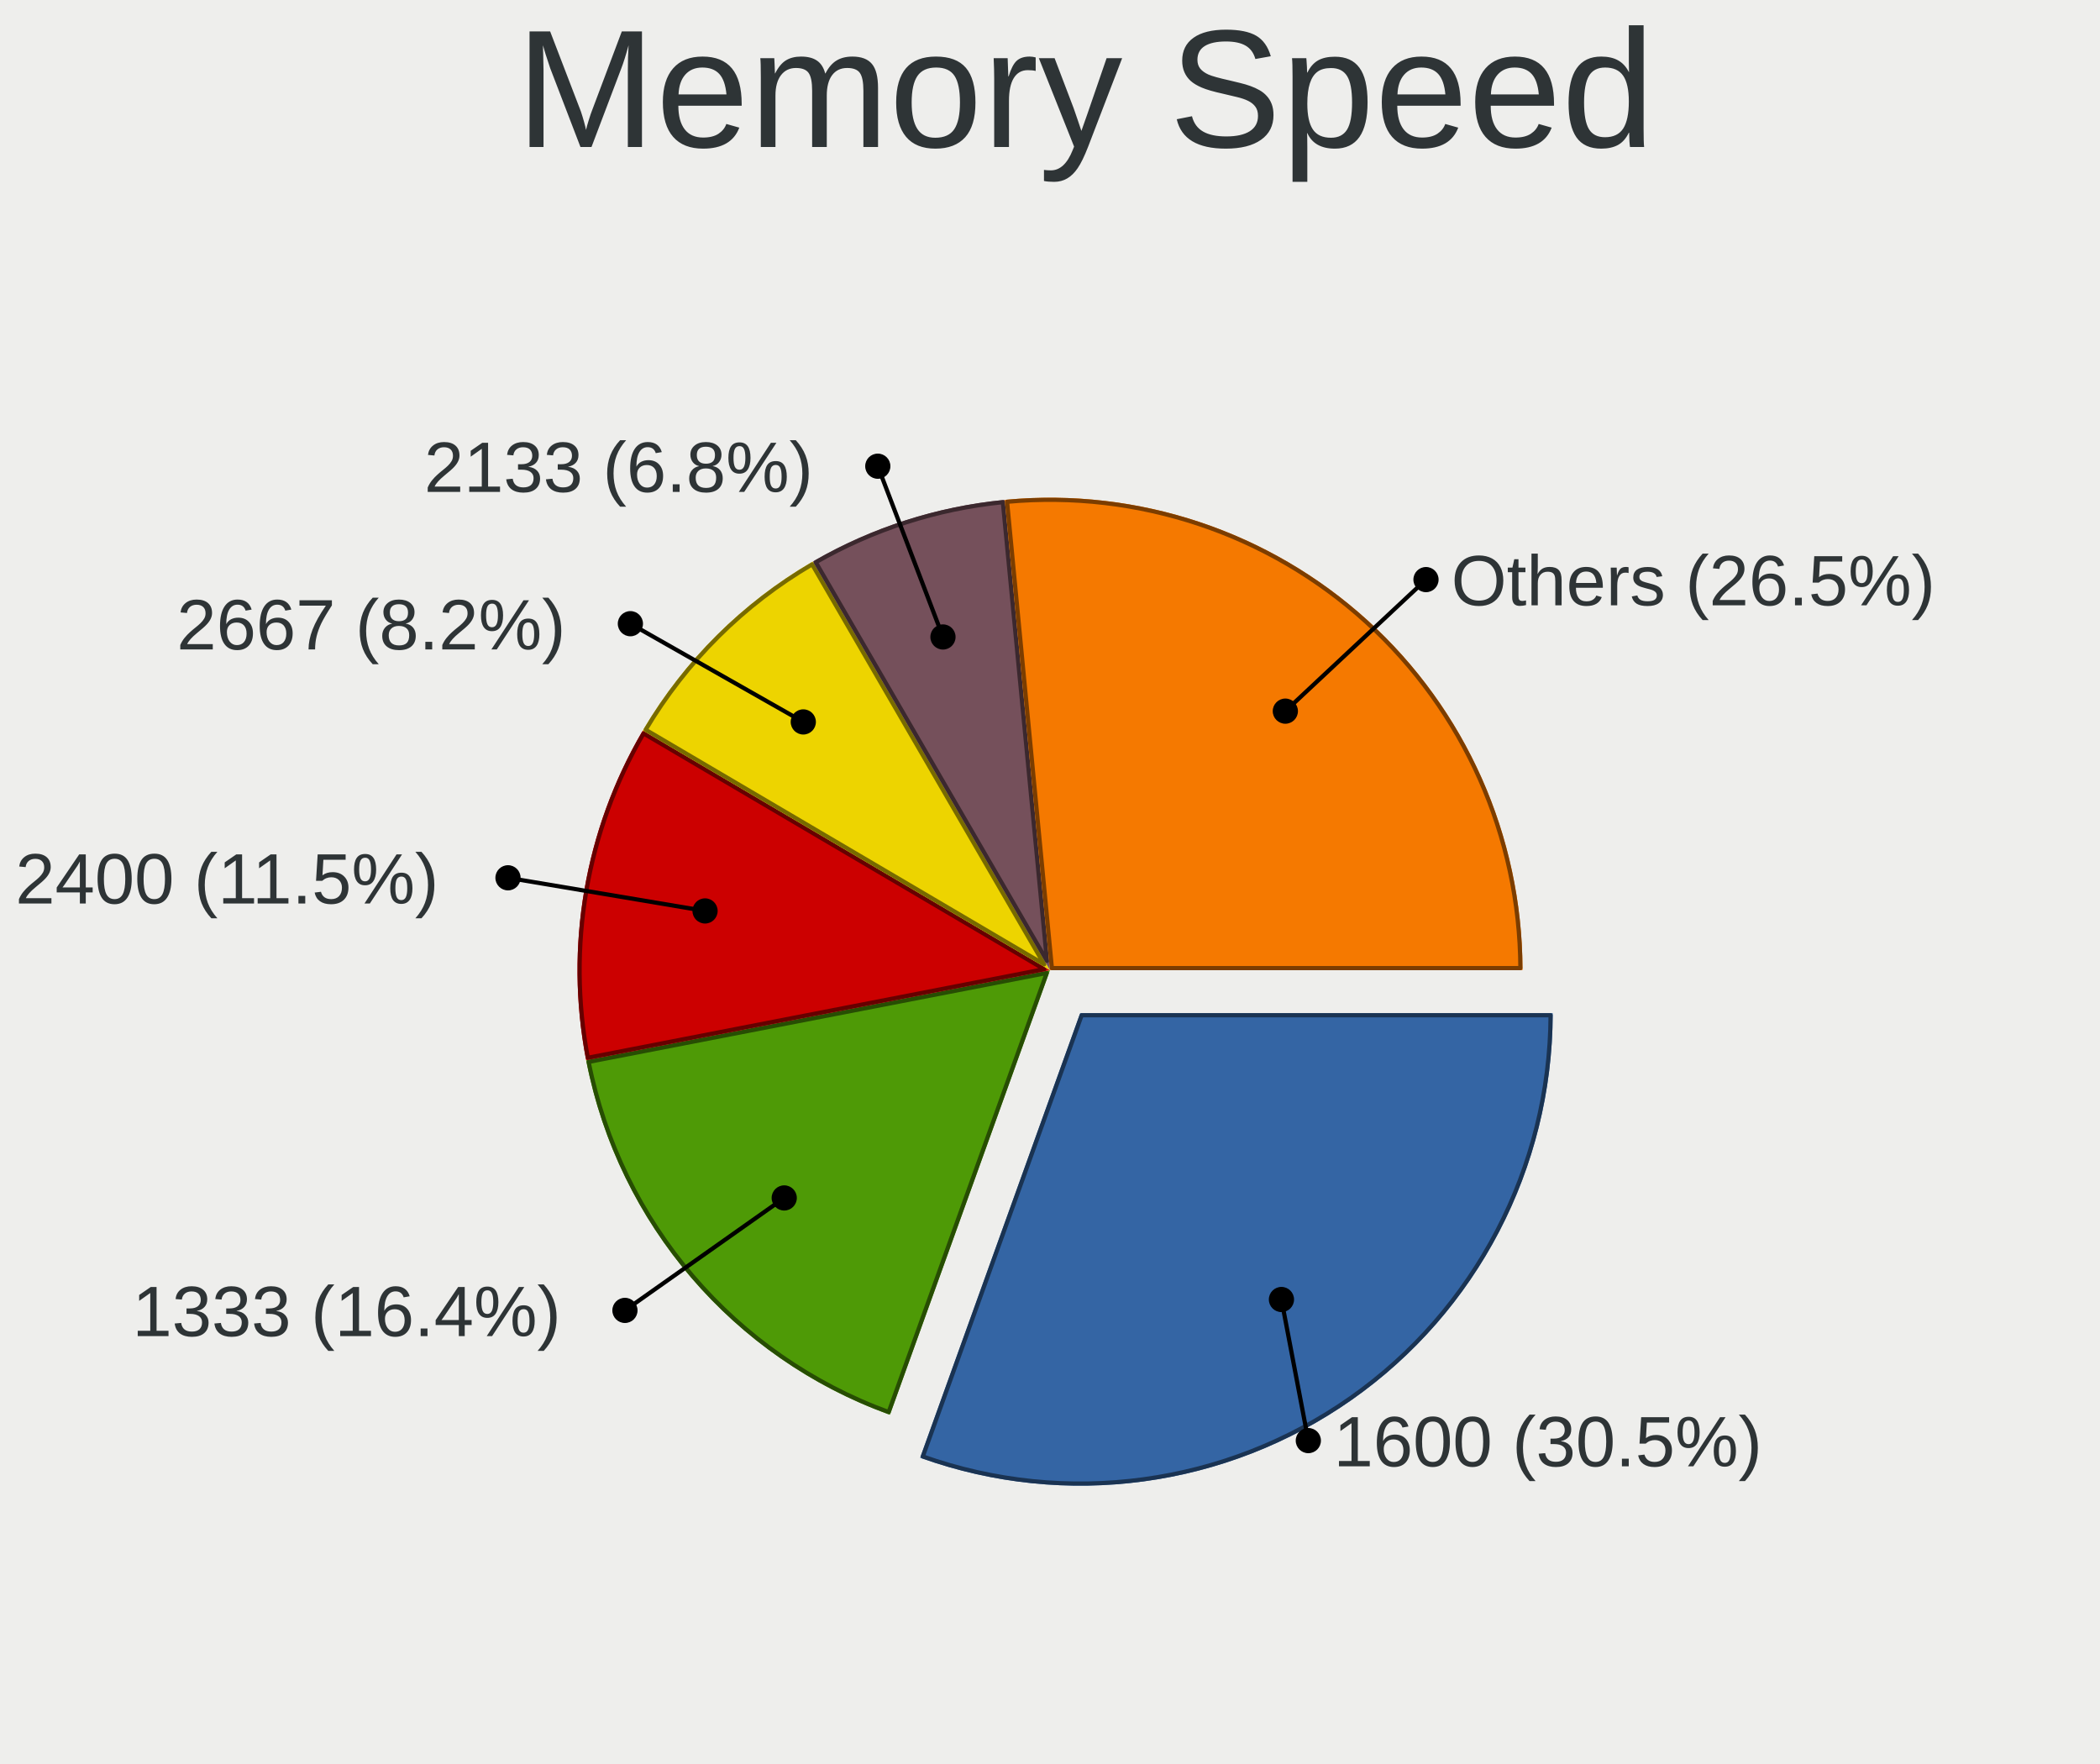
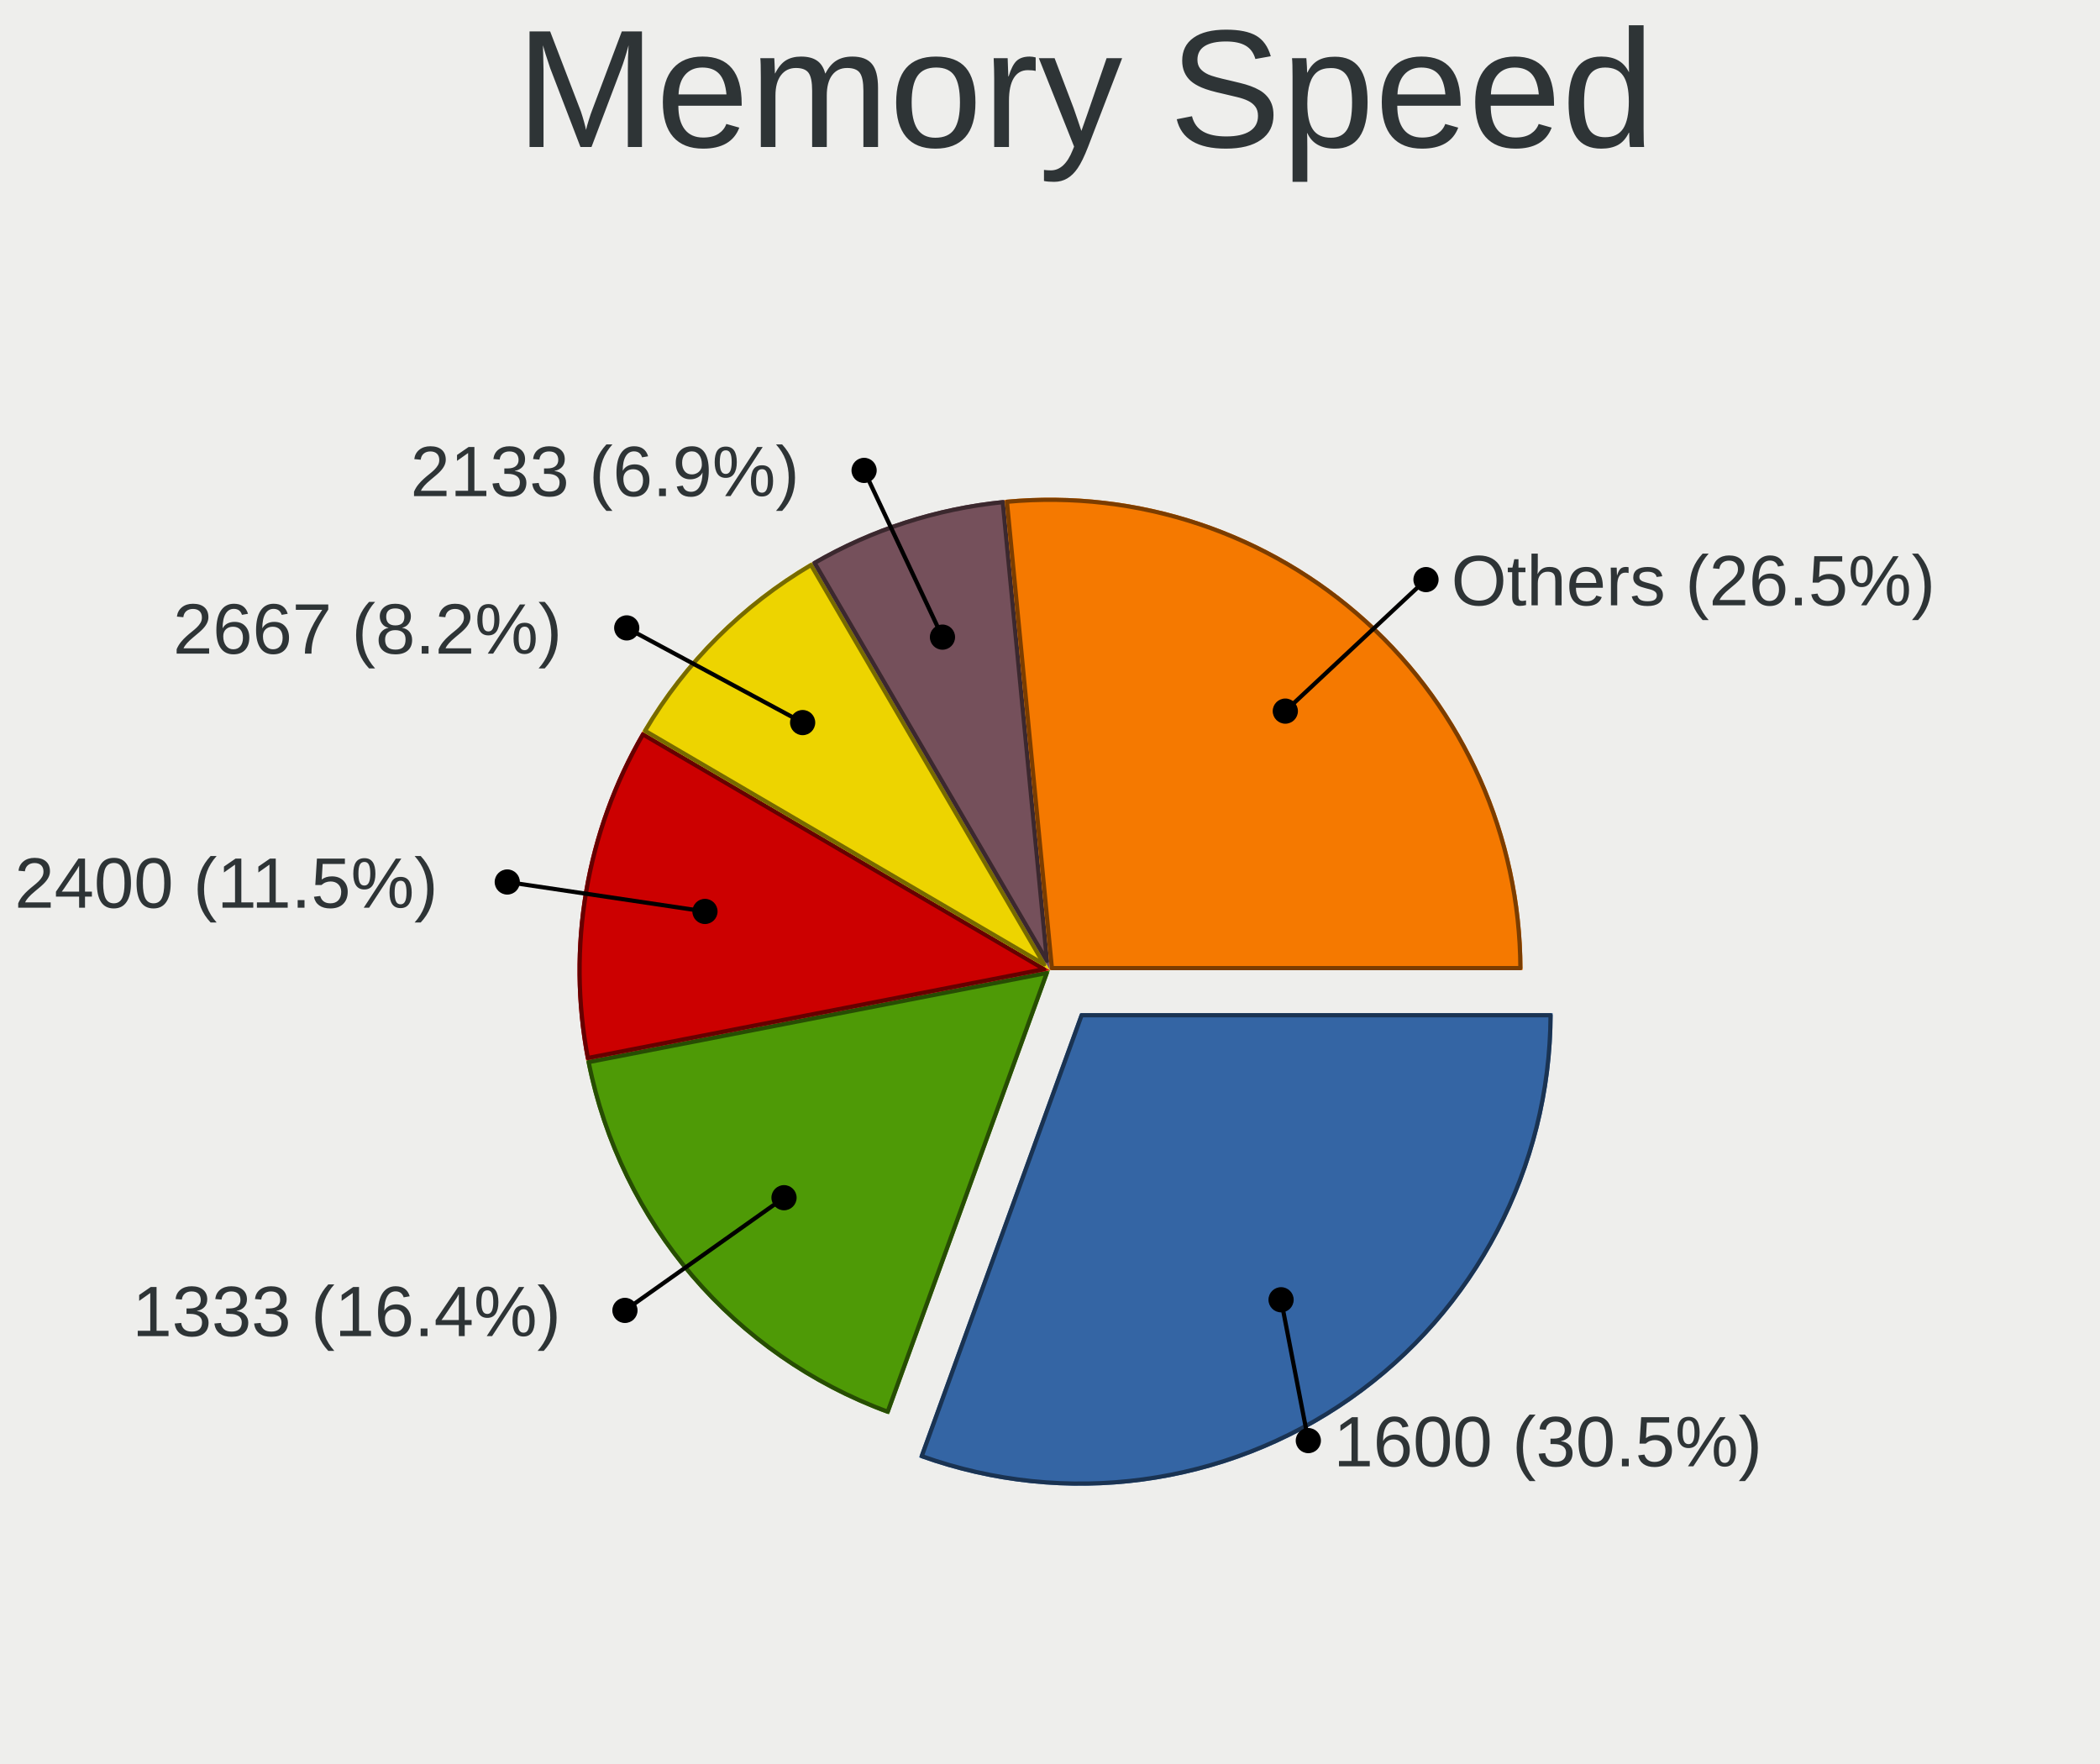
<svg xmlns="http://www.w3.org/2000/svg" width="500" height="420" version="1.0" id="ezcGraph">
  <defs />
  <g id="ezcGraphChart" color-rendering="optimizeQuality" shape-rendering="geometricPrecision" text-rendering="optimizeLegibility">
    <path d=" M 0,420 L 0,0 L 500,0 L 500,420 L 0,420 z " style="fill: #eeeeec; fill-opacity: 1.00; stroke: none;" id="ezcGraphPolygon_1" />
    <path d=" M 0,42 L 0,0 L 500,0 L 500,42 L 0,42 z " style="fill: #000000; fill-opacity: 0.00; stroke: none;" id="ezcGraphPolygon_2" />
-     <path d="M 257.19,241.23 L 369.69,241.23 A 112.50,112.50 0 0,1 219.08,347.08 z" style="fill: #3465a4; fill-opacity: 1.00; stroke: none; cursor: pointer;" id="ezcGraphCircleSector_4" />
-     <path d="M 257.54,241.73 L 369.19,241.73 A 112.00,112.00 0 0,1 219.72,346.78 z" style="fill: none; stroke: #1a3352; stroke-width: 1; stroke-opacity: 1.00; stroke-linecap: round; stroke-linejoin: round;" id="ezcGraphCircleSector_5" />
-     <path d="M 250.00,231.00 L 211.89,336.85 A 112.50,112.50 0 0,1 139.56,252.44 z" style="fill: #4e9a06; fill-opacity: 1.00; stroke: none; cursor: pointer;" id="ezcGraphCircleSector_6" />
-     <path d="M 249.23,231.66 L 211.59,336.21 A 112.00,112.00 0 0,1 140.15,252.83 z" style="fill: none; stroke: #274d03; stroke-width: 1; stroke-opacity: 1.00; stroke-linecap: round; stroke-linejoin: round;" id="ezcGraphCircleSector_7" />
-     <path d="M 250.00,231.00 L 139.56,252.44 A 112.50,112.50 0 0,1 153.05,173.93 z" style="fill: #cc0000; fill-opacity: 1.00; stroke: none; cursor: pointer;" id="ezcGraphCircleSector_8" />
-     <path d="M 248.61,230.76 L 139.96,251.85 A 112.00,112.00 0 0,1 153.23,174.62 z" style="fill: none; stroke: #660000; stroke-width: 1; stroke-opacity: 1.00; stroke-linecap: round; stroke-linejoin: round;" id="ezcGraphCircleSector_9" />
-     <path d="M 250.00,231.00 L 153.05,173.93 A 112.50,112.50 0 0,1 193.54,133.69 z" style="fill: #edd400; fill-opacity: 1.00; stroke: none; cursor: pointer;" id="ezcGraphCircleSector_10" />
-     <path d="M 248.61,229.60 L 153.73,173.75 A 112.00,112.00 0 0,1 193.36,134.37 z" style="fill: none; stroke: #776a00; stroke-width: 1; stroke-opacity: 1.00; stroke-linecap: round; stroke-linejoin: round;" id="ezcGraphCircleSector_11" />
-     <path d="M 250.00,231.00 L 193.54,133.69 A 112.50,112.50 0 0,1 239.23,119.02 z" style="fill: #75505b; fill-opacity: 1.00; stroke: none; cursor: pointer;" id="ezcGraphCircleSector_12" />
-     <path d="M 249.28,228.77 L 194.23,133.87 A 112.00,112.00 0 0,1 238.78,119.56 z" style="fill: none; stroke: #3b282e; stroke-width: 1; stroke-opacity: 1.00; stroke-linecap: round; stroke-linejoin: round;" id="ezcGraphCircleSector_13" />
-     <path d="M 250.00,231.00 L 239.23,119.02 A 112.50,112.50 0 0,1 362.50,231.00 z" style="fill: #f57900; fill-opacity: 1.00; stroke: none;" id="ezcGraphCircleSector_14" />
-     <path d="M 250.45,230.50 L 239.78,119.47 A 112.00,112.00 0 0,1 362.00,230.50 z" style="fill: none; stroke: #7b3d00; stroke-width: 1; stroke-opacity: 1.00; stroke-linecap: round; stroke-linejoin: round;" id="ezcGraphCircleSector_15" />
-     <path d=" M 224.516,151.659 L 209,111" style="fill: none; stroke: #000000; stroke-width: 1; stroke-opacity: 1.00; stroke-linecap: round; stroke-linejoin: round;" id="ezcGraphLine_16" />
-     <ellipse cx="224.516" cy="151.659" rx="3" ry="3" style="fill: #000000; fill-opacity: 1.00; stroke: none;" id="ezcGraphCircle_17" />
-     <ellipse cx="209" cy="111" rx="3" ry="3" style="fill: #000000; fill-opacity: 1.00; stroke: none;" id="ezcGraphCircle_18" />
-     <path d=" M 191.261,171.888 L 150.092,148.5" style="fill: none; stroke: #000000; stroke-width: 1; stroke-opacity: 1.00; stroke-linecap: round; stroke-linejoin: round;" id="ezcGraphLine_20" />
-     <ellipse cx="191.261" cy="171.888" rx="3" ry="3" style="fill: #000000; fill-opacity: 1.00; stroke: none;" id="ezcGraphCircle_21" />
-     <ellipse cx="150.092" cy="148.5" rx="3" ry="3" style="fill: #000000; fill-opacity: 1.00; stroke: none;" id="ezcGraphCircle_22" />
-     <path d=" M 167.87,216.89 L 120.951,209" style="fill: none; stroke: #000000; stroke-width: 1; stroke-opacity: 1.00; stroke-linecap: round; stroke-linejoin: round;" id="ezcGraphLine_24" />
-     <ellipse cx="167.87" cy="216.89" rx="3" ry="3" style="fill: #000000; fill-opacity: 1.00; stroke: none;" id="ezcGraphCircle_25" />
-     <ellipse cx="120.951" cy="209" rx="3" ry="3" style="fill: #000000; fill-opacity: 1.00; stroke: none;" id="ezcGraphCircle_26" />
-     <path d=" M 186.721,285.224 L 148.795,312" style="fill: none; stroke: #000000; stroke-width: 1; stroke-opacity: 1.00; stroke-linecap: round; stroke-linejoin: round;" id="ezcGraphLine_28" />
-     <ellipse cx="186.721" cy="285.224" rx="3" ry="3" style="fill: #000000; fill-opacity: 1.00; stroke: none;" id="ezcGraphCircle_29" />
+     <path d="M 257.18,241.23 L 369.68,241.23 A 112.50,112.50 0 0,1 218.83,347.00 z" style="fill: #3465a4; fill-opacity: 1.00; stroke: none; cursor: pointer;" id="ezcGraphCircleSector_4" />
+     <path d="M 257.53,241.73 L 369.18,241.73 A 112.00,112.00 0 0,1 219.47,346.70 z" style="fill: none; stroke: #1a3352; stroke-width: 1; stroke-opacity: 1.00; stroke-linecap: round; stroke-linejoin: round;" id="ezcGraphCircleSector_5" />
+     <path d="M 250.00,231.00 L 211.66,336.76 A 112.50,112.50 0 0,1 139.57,252.49 z" style="fill: #4e9a06; fill-opacity: 1.00; stroke: none; cursor: pointer;" id="ezcGraphCircleSector_6" />
+     <path d="M 249.23,231.66 L 211.36,336.12 A 112.00,112.00 0 0,1 140.16,252.88 z" style="fill: none; stroke: #274d03; stroke-width: 1; stroke-opacity: 1.00; stroke-linecap: round; stroke-linejoin: round;" id="ezcGraphCircleSector_7" />
+     <path d="M 250.00,231.00 L 139.57,252.49 A 112.50,112.50 0 0,1 152.91,174.17 z" style="fill: #cc0000; fill-opacity: 1.00; stroke: none; cursor: pointer;" id="ezcGraphCircleSector_8" />
+     <path d="M 248.60,230.76 L 139.97,251.90 A 112.00,112.00 0 0,1 153.09,174.86 z" style="fill: none; stroke: #660000; stroke-width: 1; stroke-opacity: 1.00; stroke-linecap: round; stroke-linejoin: round;" id="ezcGraphCircleSector_9" />
+     <path d="M 250.00,231.00 L 152.91,174.17 A 112.50,112.50 0 0,1 193.28,133.85 z" style="fill: #edd400; fill-opacity: 1.00; stroke: none; cursor: pointer;" id="ezcGraphCircleSector_10" />
+     <path d="M 248.61,229.61 L 153.59,174.00 A 112.00,112.00 0 0,1 193.10,134.53 z" style="fill: none; stroke: #776a00; stroke-width: 1; stroke-opacity: 1.00; stroke-linecap: round; stroke-linejoin: round;" id="ezcGraphCircleSector_11" />
+     <path d="M 250.00,231.00 L 193.28,133.85 A 112.50,112.50 0 0,1 239.21,119.02 z" style="fill: #75505b; fill-opacity: 1.00; stroke: none; cursor: pointer;" id="ezcGraphCircleSector_12" />
+     <path d="M 249.28,228.78 L 193.96,134.03 A 112.00,112.00 0 0,1 238.76,119.56 z" style="fill: none; stroke: #3b282e; stroke-width: 1; stroke-opacity: 1.00; stroke-linecap: round; stroke-linejoin: round;" id="ezcGraphCircleSector_13" />
+     <path d="M 250.00,231.00 L 239.21,119.02 A 112.50,112.50 0 0,1 362.50,231.00 z" style="fill: #f57900; fill-opacity: 1.00; stroke: none;" id="ezcGraphCircleSector_14" />
+     <path d="M 250.45,230.50 L 239.75,119.47 A 112.00,112.00 0 0,1 362.00,230.50 z" style="fill: none; stroke: #7b3d00; stroke-width: 1; stroke-opacity: 1.00; stroke-linecap: round; stroke-linejoin: round;" id="ezcGraphCircleSector_15" />
+     <path d=" M 224.398,151.697 L 205.738,112" style="fill: none; stroke: #000000; stroke-width: 1; stroke-opacity: 1.00; stroke-linecap: round; stroke-linejoin: round;" id="ezcGraphLine_16" />
+     <ellipse cx="224.398" cy="151.697" rx="3" ry="3" style="fill: #000000; fill-opacity: 1.00; stroke: none;" id="ezcGraphCircle_17" />
+     <ellipse cx="205.738" cy="112" rx="3" ry="3" style="fill: #000000; fill-opacity: 1.00; stroke: none;" id="ezcGraphCircle_18" />
+     <path d=" M 191.105,172.044 L 149.223,149.5" style="fill: none; stroke: #000000; stroke-width: 1; stroke-opacity: 1.00; stroke-linecap: round; stroke-linejoin: round;" id="ezcGraphLine_20" />
+     <ellipse cx="191.105" cy="172.044" rx="3" ry="3" style="fill: #000000; fill-opacity: 1.00; stroke: none;" id="ezcGraphCircle_21" />
+     <ellipse cx="149.223" cy="149.5" rx="3" ry="3" style="fill: #000000; fill-opacity: 1.00; stroke: none;" id="ezcGraphCircle_22" />
+     <path d=" M 167.849,217.011 L 120.777,210" style="fill: none; stroke: #000000; stroke-width: 1; stroke-opacity: 1.00; stroke-linecap: round; stroke-linejoin: round;" id="ezcGraphLine_24" />
+     <ellipse cx="167.849" cy="217.011" rx="3" ry="3" style="fill: #000000; fill-opacity: 1.00; stroke: none;" id="ezcGraphCircle_25" />
+     <ellipse cx="120.777" cy="210" rx="3" ry="3" style="fill: #000000; fill-opacity: 1.00; stroke: none;" id="ezcGraphCircle_26" />
+     <path d=" M 186.672,285.167 L 148.795,312" style="fill: none; stroke: #000000; stroke-width: 1; stroke-opacity: 1.00; stroke-linecap: round; stroke-linejoin: round;" id="ezcGraphLine_28" />
+     <ellipse cx="186.672" cy="285.167" rx="3" ry="3" style="fill: #000000; fill-opacity: 1.00; stroke: none;" id="ezcGraphCircle_29" />
    <ellipse cx="148.795" cy="312" rx="3" ry="3" style="fill: #000000; fill-opacity: 1.00; stroke: none;" id="ezcGraphCircle_30" />
-     <path d=" M 306.034,169.319 L 339.522,138" style="fill: none; stroke: #000000; stroke-width: 1; stroke-opacity: 1.00; stroke-linecap: round; stroke-linejoin: round;" id="ezcGraphLine_32" />
-     <ellipse cx="306.034" cy="169.319" rx="3" ry="3" style="fill: #000000; fill-opacity: 1.00; stroke: none;" id="ezcGraphCircle_33" />
+     <path d=" M 306.028,169.313 L 339.522,138" style="fill: none; stroke: #000000; stroke-width: 1; stroke-opacity: 1.00; stroke-linecap: round; stroke-linejoin: round;" id="ezcGraphLine_32" />
+     <ellipse cx="306.028" cy="169.313" rx="3" ry="3" style="fill: #000000; fill-opacity: 1.00; stroke: none;" id="ezcGraphCircle_33" />
    <ellipse cx="339.522" cy="138" rx="3" ry="3" style="fill: #000000; fill-opacity: 1.00; stroke: none;" id="ezcGraphCircle_34" />
-     <path d=" M 305.106,309.405 L 311.507,343" style="fill: none; stroke: #000000; stroke-width: 1; stroke-opacity: 1.00; stroke-linecap: round; stroke-linejoin: round;" id="ezcGraphLine_36" />
-     <ellipse cx="305.106" cy="309.405" rx="3" ry="3" style="fill: #000000; fill-opacity: 1.00; stroke: none;" id="ezcGraphCircle_37" />
+     <path d=" M 305.018,309.467 L 311.507,343" style="fill: none; stroke: #000000; stroke-width: 1; stroke-opacity: 1.00; stroke-linecap: round; stroke-linejoin: round;" id="ezcGraphLine_36" />
+     <ellipse cx="305.018" cy="309.467" rx="3" ry="3" style="fill: #000000; fill-opacity: 1.00; stroke: none;" id="ezcGraphCircle_37" />
    <ellipse cx="311.507" cy="343" rx="3" ry="3" style="fill: #000000; fill-opacity: 1.00; stroke: none;" id="ezcGraphCircle_38" />
    <g id="ezcGraphTextBox_3">
      <path d=" M 122.3,42 L 122.3,0.5 L 378.2,0.5 L 378.2,42 L 122.3,42 z " style="fill: #ffffff; fill-opacity: 0.00; stroke: none;" id="ezcGraphPolygon_40" />
      <text id="ezcGraphTextBox_3_text" x="122.8" text-length="254.4px" y="35" style="font-size: 40px; font-family: 'Arial'; fill: #2e3436; fill-opacity: 1.00; stroke: none;">Memory Speed</text>
    </g>
    <g id="ezcGraphTextBox_19" style=" cursor: pointer;">
-       <path d=" M 100.475,120.75 L 100.475,101.75 L 204,101.75 L 204,120.75 L 100.475,120.75 z " style="fill: #ffffff; fill-opacity: 0.00; stroke: none;" id="ezcGraphPolygon_41" />
-       <text id="ezcGraphTextBox_19_text" x="100.975" text-length="102.025px" y="117.125" style="font-size: 17px; font-family: 'Arial'; fill: #2e3436; fill-opacity: 1.00; stroke: none;">2133 (6.8%)</text>
+       <path d=" M 97.213,121.75 L 97.213,102.75 L 200.738,102.75 L 200.738,121.75 L 97.213,121.75 z " style="fill: #ffffff; fill-opacity: 0.00; stroke: none;" id="ezcGraphPolygon_41" />
+       <text id="ezcGraphTextBox_19_text" x="97.713" text-length="102.025px" y="118.125" style="font-size: 17px; font-family: 'Arial'; fill: #2e3436; fill-opacity: 1.00; stroke: none;">2133 (6.9%)</text>
    </g>
    <g id="ezcGraphTextBox_23" style=" cursor: pointer;">
-       <path d=" M 41.567,158.25 L 41.567,139.25 L 145.092,139.25 L 145.092,158.25 L 41.567,158.25 z " style="fill: #ffffff; fill-opacity: 0.00; stroke: none;" id="ezcGraphPolygon_42" />
-       <text id="ezcGraphTextBox_23_text" x="42.067" text-length="102.025px" y="154.625" style="font-size: 17px; font-family: 'Arial'; fill: #2e3436; fill-opacity: 1.00; stroke: none;">2667 (8.2%)</text>
+       <path d=" M 40.698,159.25 L 40.698,140.25 L 144.223,140.25 L 144.223,159.25 L 40.698,159.25 z " style="fill: #ffffff; fill-opacity: 0.00; stroke: none;" id="ezcGraphPolygon_42" />
+       <text id="ezcGraphTextBox_23_text" x="41.198" text-length="102.025px" y="155.625" style="font-size: 17px; font-family: 'Arial'; fill: #2e3436; fill-opacity: 1.00; stroke: none;">2667 (8.2%)</text>
    </g>
    <g id="ezcGraphTextBox_27" style=" cursor: pointer;">
-       <path d=" M 3.151,218.75 L 3.151,199.75 L 115.951,199.75 L 115.951,218.75 L 3.151,218.75 z " style="fill: #ffffff; fill-opacity: 0.00; stroke: none;" id="ezcGraphPolygon_43" />
-       <text id="ezcGraphTextBox_27_text" x="3.651" text-length="111.3px" y="215.125" style="font-size: 17px; font-family: 'Arial'; fill: #2e3436; fill-opacity: 1.00; stroke: none;">2400 (11.5%)</text>
+       <path d=" M 2.977,219.75 L 2.977,200.75 L 115.777,200.75 L 115.777,219.75 L 2.977,219.75 z " style="fill: #ffffff; fill-opacity: 0.00; stroke: none;" id="ezcGraphPolygon_43" />
+       <text id="ezcGraphTextBox_27_text" x="3.477" text-length="111.3px" y="216.125" style="font-size: 17px; font-family: 'Arial'; fill: #2e3436; fill-opacity: 1.00; stroke: none;">2400 (11.5%)</text>
    </g>
    <g id="ezcGraphTextBox_31" style=" cursor: pointer;">
      <path d=" M 30.995,321.75 L 30.995,302.75 L 143.795,302.75 L 143.795,321.75 L 30.995,321.75 z " style="fill: #ffffff; fill-opacity: 0.00; stroke: none;" id="ezcGraphPolygon_44" />
      <text id="ezcGraphTextBox_31_text" x="31.495" text-length="111.3px" y="318.125" style="font-size: 17px; font-family: 'Arial'; fill: #2e3436; fill-opacity: 1.00; stroke: none;">1333 (16.4%)</text>
    </g>
    <g id="ezcGraphTextBox_35">
      <path d=" M 345.022,147.75 L 345.022,128.75 L 476.373,128.75 L 476.373,147.75 L 345.022,147.75 z " style="fill: #ffffff; fill-opacity: 0.00; stroke: none;" id="ezcGraphPolygon_45" />
      <text id="ezcGraphTextBox_35_text" x="345.522" text-length="129.85px" y="144.125" style="font-size: 17px; font-family: 'Arial'; fill: #2e3436; fill-opacity: 1.00; stroke: none;">Others (26.5%)</text>
    </g>
    <g id="ezcGraphTextBox_39" style=" cursor: pointer;">
      <path d=" M 317.007,352.75 L 317.007,333.75 L 429.807,333.75 L 429.807,352.75 L 317.007,352.75 z " style="fill: #ffffff; fill-opacity: 0.00; stroke: none;" id="ezcGraphPolygon_46" />
      <text id="ezcGraphTextBox_39_text" x="317.507" text-length="111.3px" y="349.125" style="font-size: 17px; font-family: 'Arial'; fill: #2e3436; fill-opacity: 1.00; stroke: none;">1600 (30.5%)</text>
    </g>
  </g>
</svg>
